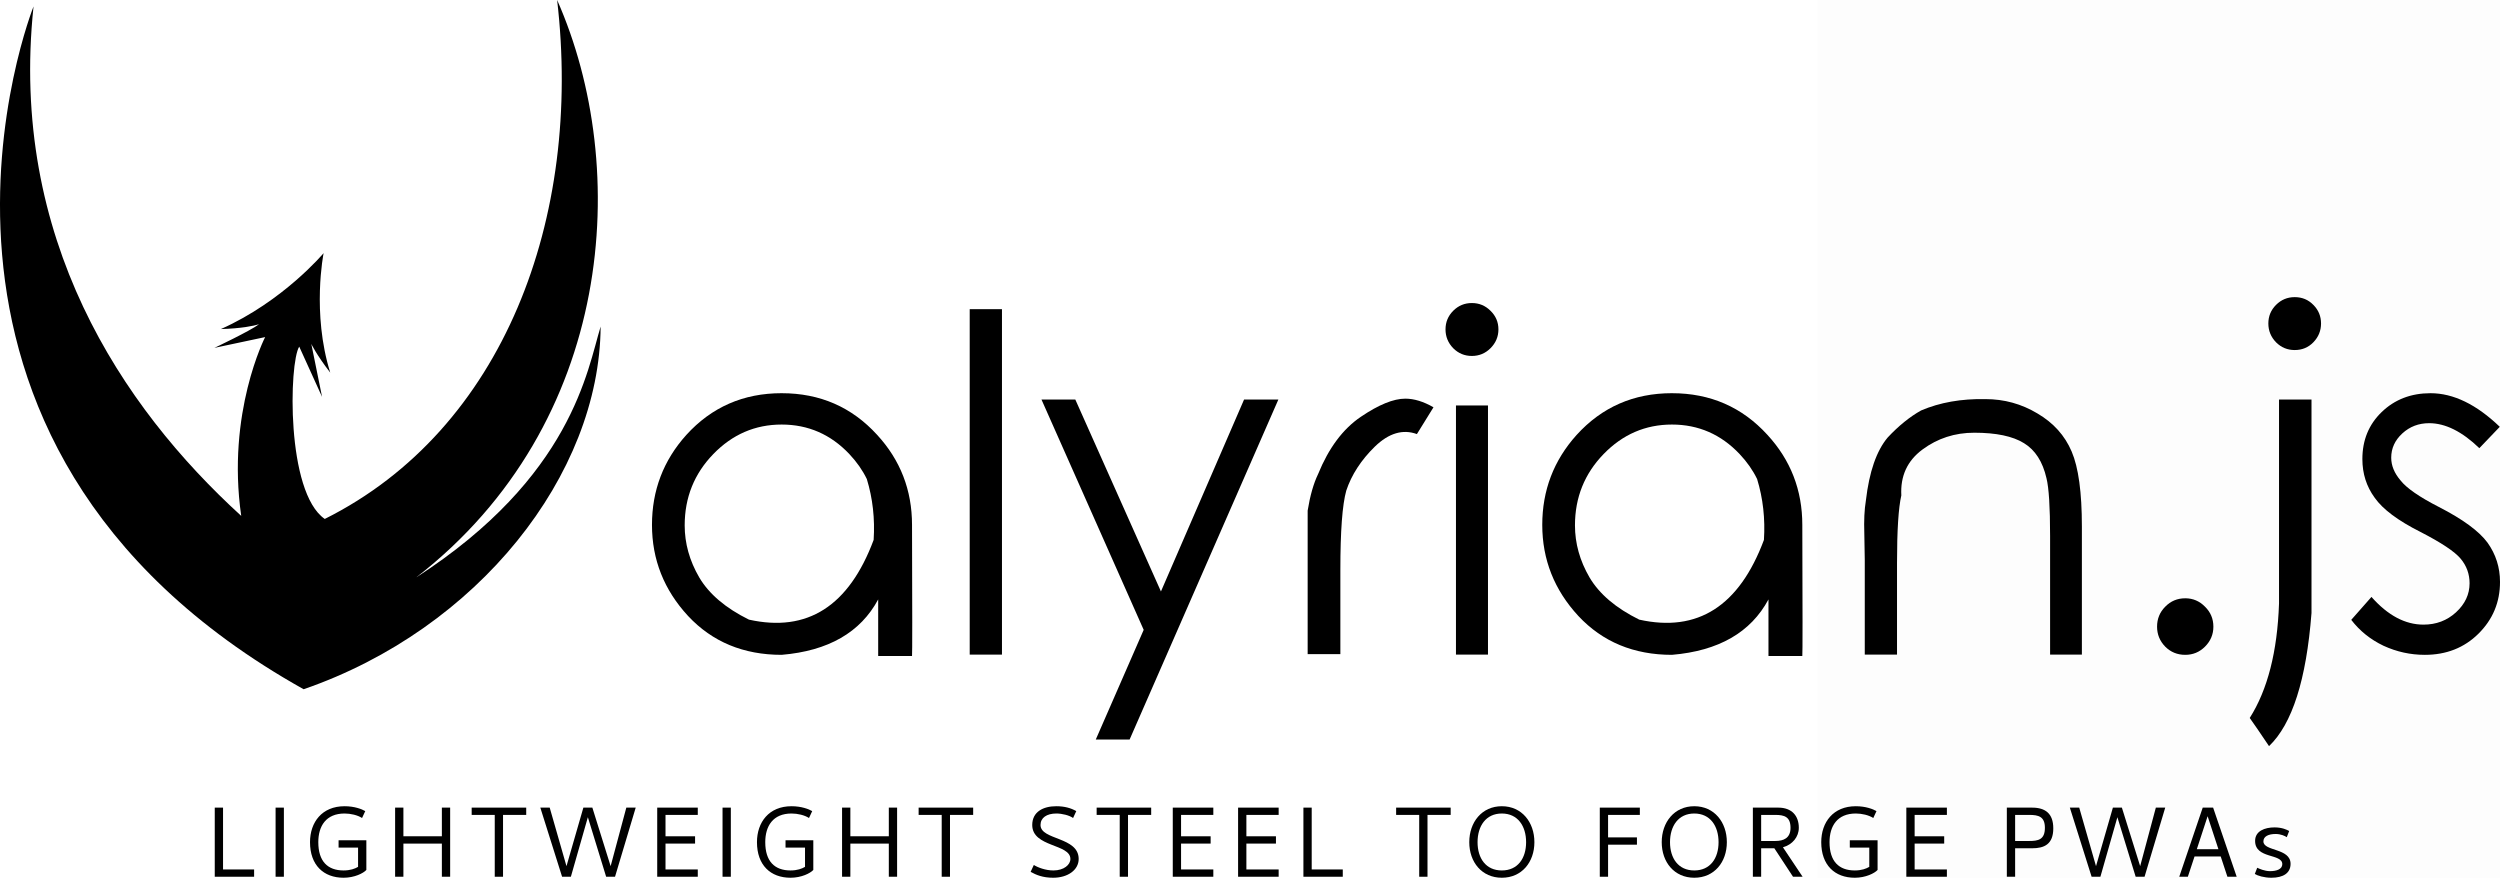
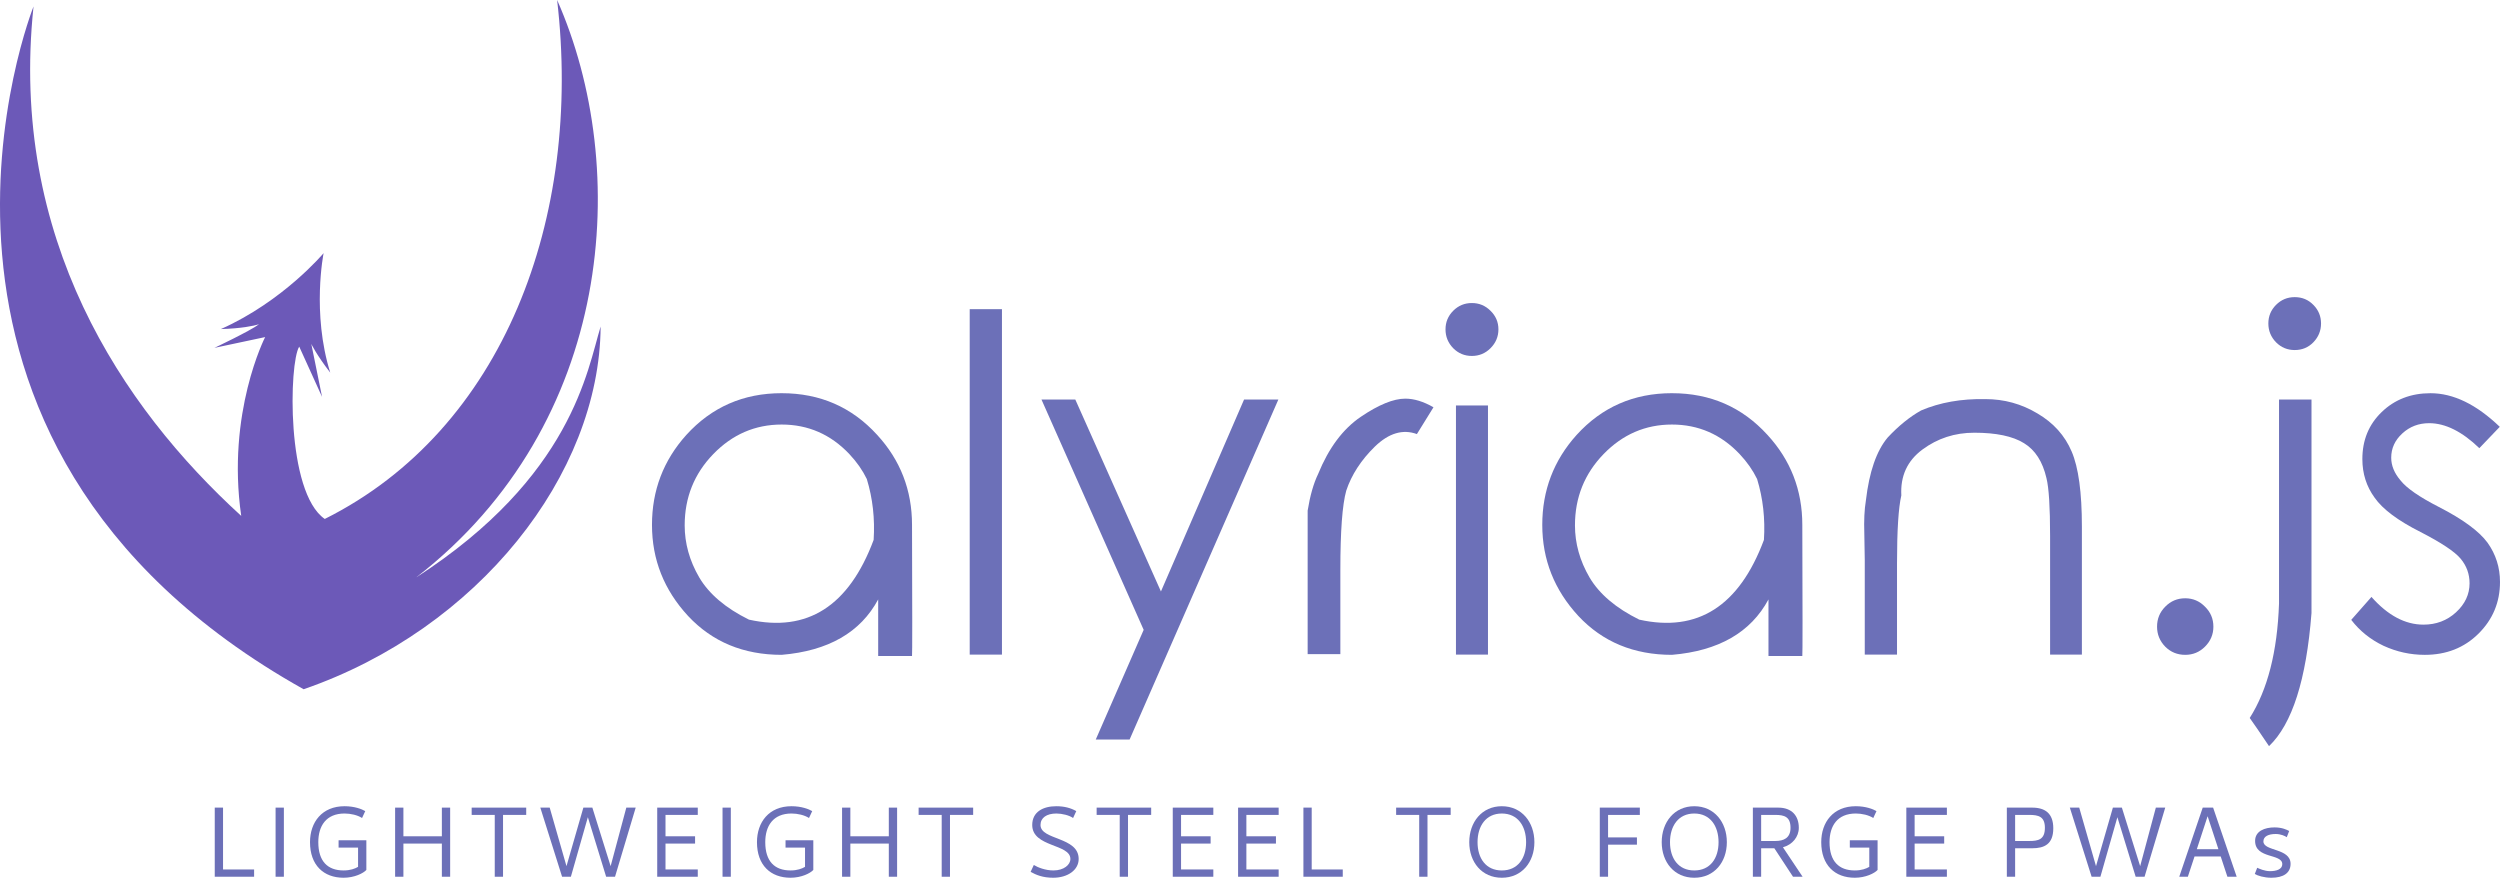
- <svg xmlns="http://www.w3.org/2000/svg" id="svg8" viewBox="0 0 386.99 135.871">
+ <svg xmlns="http://www.w3.org/2000/svg" width="386.99mm" height="135.871mm" viewBox="0 0 386.99 135.871" version="1.1" id="svg8">
  <defs id="defs2">
-     <style id="style10" />
+     <style id="style10" type="text/css">
+    
+     .fil0 {fill:black}
+    
+   </style>
  </defs>
-   <g id="layer1" transform="translate(92.23 -24.734)">
-     <path id="path4589-8-3-3" stroke-width=".4" d="M-87.04 25.736s-26.908 67.223 41.811 105.69C-18.23 122.107.59 98.216.746 75.28c-2.06 6.742-4.422 23.236-28.542 38.83C2.92 90.297 5.525 50.771-5.99 24.733c3.936 33.756-8.29 66.498-35.968 80.332-6.015-4.126-5.533-24.22-3.952-26.675l3.534 7.778-1.666-8.202s.782 1.67 2.932 4.449C-44 73.187-42.138 63.92-42.138 63.92s-6.23 7.44-15.896 11.751c3.14-.084 5.08-.494 5.899-.742-1.475 1.091-6.909 3.655-6.909 3.655l7.856-1.67s-6.003 11.702-3.701 27.679c-18.572-16.932-35.942-43.075-32.15-78.858z" />
-     <path id="rect3996" stroke-width=".278" d="M189.08-37.278h473.023v310.401H189.08z" opacity=".01" />
-     <path id="path29" stroke-width=".375" d="M28.768 85.6q8.895 0 14.766 6.434 5.414 5.87 5.414 13.957.07 19.968 0 20.285h-5.239v-8.754q-4.113 7.664-14.941 8.578-8.86 0-14.484-6.012-5.59-6.047-5.59-14.097 0-8.016 5.308-13.922 5.871-6.47 14.766-6.47zm0 4.852q-6.152 0-10.582 4.57-4.43 4.57-4.43 11.039 0 4.184 2.25 8.05 2.285 3.868 7.7 6.54 13.57 3.023 19.3-12.34.317-4.922-1.054-9.422-.985-2.039-2.707-3.867-4.325-4.57-10.477-4.57z" />
-     <path id="path31" stroke-width=".375" d="M57.877 72.592h4.993v53.473h-4.993z" />
-     <path id="path33" stroke-width=".375" d="M68.987 86.584h5.238l13.254 29.707 12.867-29.707h5.309l-23.028 52.63H77.39l7.418-16.981z" />
-     <path id="path35" stroke-width=".375" d="M110.19 108.416v-4.64q.563-3.48 1.617-5.66 2.461-6.047 6.61-8.86 4.148-2.812 6.89-2.812 2.04 0 4.36 1.336l-2.567 4.148q-3.27-1.195-6.504 1.934-3.199 3.129-4.43 6.82-.913 3.27-.913 12.27v13.043h-5.063z" />
-     <path id="path37" stroke-width=".375" d="M135.608 71.643q1.688 0 2.883 1.195 1.23 1.195 1.23 2.883t-1.23 2.918q-1.195 1.195-2.883 1.195-1.687 0-2.883-1.195-1.195-1.23-1.195-2.918 0-1.688 1.195-2.883 1.196-1.195 2.883-1.195zm-2.46 15.855h4.956v38.567h-4.957z" />
-     <path id="path39" stroke-width=".375" d="M166.58 85.6q8.895 0 14.767 6.434 5.414 5.87 5.414 13.957.07 19.968 0 20.285h-5.239v-8.754q-4.113 7.664-14.941 8.578-8.86 0-14.485-6.012-5.59-6.047-5.59-14.097 0-8.016 5.31-13.922 5.87-6.47 14.765-6.47zm0 4.852q-6.151 0-10.581 4.57t-4.43 11.039q0 4.184 2.25 8.05 2.285 3.868 7.7 6.54 13.57 3.023 19.3-12.34.317-4.922-1.054-9.422-.985-2.039-2.708-3.867-4.324-4.57-10.476-4.57z" />
-     <path id="path41" stroke-width=".375" d="M196.429 111.44l-.07-4.113q-.106-3.024.245-5.133.774-6.645 3.375-9.739 2.532-2.707 5.168-4.183 4.36-1.863 9.95-1.758 4.359 0 8.05 2.215 3.727 2.18 5.31 5.906 1.581 3.692 1.581 11.602v19.828h-4.922v-18.387q0-6.68-.562-8.93-.88-3.832-3.48-5.414-2.602-1.617-7.7-1.617-4.5 0-8.016 2.602-3.515 2.601-3.27 7.101-.667 2.883-.667 10.512v14.133h-4.992z" />
-     <path id="path43" stroke-width=".375" d="M246.034 117.346q1.793 0 3.059 1.3 1.3 1.267 1.3 3.095 0 1.793-1.3 3.093-1.266 1.266-3.059 1.266-1.828 0-3.094-1.266-1.265-1.3-1.265-3.093 0-1.828 1.265-3.094 1.266-1.3 3.094-1.3z" />
-     <path id="path45" stroke-width=".375" d="M262.98 70.729q1.722 0 2.882 1.195 1.196 1.195 1.196 2.883 0 1.687-1.196 2.918-1.16 1.195-2.882 1.195-1.688 0-2.883-1.195-1.196-1.23-1.196-2.918 0-1.688 1.196-2.883 1.195-1.195 2.883-1.195zm-2.426 15.855h5.027v33.047q-1.195 15.47-6.574 20.602-2.145-3.2-2.988-4.36 4.148-6.539 4.535-17.718z" />
-     <path id="path47" stroke-width=".375" d="M294.726 90.803l-3.164 3.305q-4.008-3.867-7.77-3.867-2.426 0-4.148 1.582-1.723 1.582-1.723 3.761 0 1.828 1.441 3.516 1.407 1.793 5.942 4.113 5.555 2.848 7.523 5.52 1.934 2.707 1.934 6.082 0 4.71-3.34 8.016-3.305 3.27-8.297 3.27-3.34 0-6.398-1.407-3.024-1.442-4.992-4.008l3.128-3.55q3.797 4.288 8.051 4.288 2.953 0 5.028-1.898 2.109-1.934 2.109-4.5 0-2.145-1.371-3.797-1.371-1.652-6.223-4.149-5.238-2.636-7.101-5.308-1.899-2.602-1.899-5.977 0-4.394 2.988-7.277 3.024-2.918 7.56-2.918 5.308 0 10.722 5.203z" />
-     <path id="path88" stroke-width=".58" d="M-58.987 149.75v10.7h6.093v-1.128h-4.81v-9.572z" />
-     <path id="path90" stroke-width=".58" d="M-49.57 149.75v10.7h1.284v-10.7z" />
-     <path id="path92" stroke-width=".58" d="M-36.185 151.358l.495-1.067c-.526-.309-1.67-.757-3.2-.757-3.495 0-5.351 2.474-5.351 5.566 0 3.557 2.103 5.505 5.196 5.505 1.685 0 3.061-.696 3.525-1.206v-4.592h-4.299v1.128h3.016v2.985c-.464.278-1.19.556-2.242.556-2.474 0-3.913-1.422-3.913-4.376 0-2.49 1.191-4.438 4.067-4.438.944 0 2.01.248 2.706.696z" />
-     <path id="path94" stroke-width=".58" d="M-23.831 149.75v4.438h-5.954v-4.438h-1.283v10.7h1.283v-5.133h5.954v5.134h1.283v-10.7z" />
-     <path id="path96" stroke-width=".58" d="M-19.217 149.75v1.129h3.572v9.572h1.283v-9.572h3.588v-1.129z" />
-     <path id="path98" stroke-width=".58" d="M-8.592 149.75l3.371 10.7h1.36l2.63-9.215 2.83 9.216h1.375l3.201-10.7H4.722l-2.428 9.06-2.83-9.06h-1.391l-2.614 9.06-2.597-9.06z" />
-     <path id="path100" stroke-width=".58" d="M9.505 160.45h6.278v-1.128h-4.995v-4.005h4.577v-1.129h-4.577v-3.309h4.995v-1.129H9.505z" />
-     <path id="path102" stroke-width=".58" d="M19.616 149.75v10.7H20.9v-10.7z" />
-     <path id="path104" stroke-width=".58" d="M33.002 151.358l.494-1.067c-.525-.309-1.67-.757-3.2-.757-3.495 0-5.35 2.474-5.35 5.566 0 3.557 2.102 5.505 5.195 5.505 1.685 0 3.062-.696 3.526-1.206v-4.592h-4.3v1.128h3.016v2.985c-.464.278-1.19.556-2.242.556-2.474 0-3.912-1.422-3.912-4.376 0-2.49 1.19-4.438 4.067-4.438.943 0 2.01.248 2.706.696z" />
-     <path id="path106" stroke-width=".58" d="M45.355 149.75v4.438h-5.953v-4.438h-1.284v10.7h1.284v-5.133h5.953v5.134h1.283v-10.7z" />
-     <path id="path108" stroke-width=".58" d="M49.97 149.75v1.129h3.571v9.572h1.284v-9.572h3.587v-1.129z" />
-     <path id="path110" stroke-width=".58" d="M70.802 160.605c2.258 0 3.943-1.206 3.943-2.907 0-3.464-5.906-2.891-5.906-5.257 0-1.114.943-1.779 2.458-1.779.866 0 2.01.279 2.582.696l.495-1.067c-.835-.479-1.824-.757-3.108-.757-1.995 0-3.71.85-3.71 2.907 0 3.463 5.906 2.891 5.906 5.257 0 .897-1.005 1.778-2.629 1.778-1.221 0-2.427-.463-3.03-.85l-.495 1.067c.835.464 1.855.912 3.494.912z" />
-     <path id="path112" stroke-width=".58" d="M77.526 149.75v1.129h3.572v9.572h1.283v-9.572h3.587v-1.129z" />
-     <path id="path114" stroke-width=".58" d="M89.31 160.45h6.278v-1.128h-4.994v-4.005h4.577v-1.129h-4.577v-3.309h4.994v-1.129H89.31z" />
-     <path id="path116" stroke-width=".58" d="M99.422 160.45h6.278v-1.128h-4.995v-4.005h4.577v-1.129h-4.577v-3.309h4.995v-1.129h-6.278z" />
-     <path id="path118" stroke-width=".58" d="M109.533 149.75v10.7h6.093v-1.128h-4.81v-9.572z" />
-     <path id="path120" stroke-width=".58" d="M123.886 149.75v1.129h3.572v9.572h1.283v-9.572h3.587v-1.129z" />
-     <path id="path122" stroke-width=".58" d="M140.247 149.534c-3.092 0-5.04 2.474-5.04 5.566 0 3.093 1.948 5.505 5.04 5.505 3.093 0 5.041-2.412 5.041-5.505 0-3.092-1.948-5.566-5.04-5.566zm0 9.942c-2.474 0-3.757-1.886-3.757-4.376s1.283-4.438 3.757-4.438 3.758 1.949 3.758 4.438c0 2.49-1.284 4.376-3.758 4.376z" />
-     <path id="path124" stroke-width=".58" d="M156.694 150.879h4.917v-1.129h-6.2v10.7h1.283v-4.963h4.468v-1.129h-4.468z" />
-     <path id="path126" stroke-width=".58" d="M170.038 149.534c-3.092 0-5.04 2.474-5.04 5.566 0 3.093 1.948 5.505 5.04 5.505 3.093 0 5.041-2.412 5.041-5.505 0-3.092-1.948-5.566-5.04-5.566zm0 9.942c-2.474 0-3.757-1.886-3.757-4.376s1.283-4.438 3.757-4.438c2.475 0 3.758 1.949 3.758 4.438 0 2.49-1.283 4.376-3.758 4.376z" />
-     <path id="path128" stroke-width=".58" d="M185.323 160.45h1.484l-3.046-4.561c1.469-.402 2.459-1.608 2.459-3.015 0-1.84-1.067-3.124-3.186-3.124h-3.927v10.7h1.283v-4.406h2.041zm-2.737-5.535h-2.196v-4.036h2.196c1.391 0 2.35.294 2.35 1.995 0 1.608-1.082 2.04-2.35 2.04z" />
-     <path id="path130" stroke-width=".58" d="M197.747 151.358l.495-1.067c-.526-.309-1.67-.757-3.201-.757-3.495 0-5.35 2.474-5.35 5.566 0 3.557 2.102 5.505 5.195 5.505 1.686 0 3.062-.696 3.526-1.206v-4.592h-4.3v1.128h3.016v2.985c-.464.278-1.19.556-2.242.556-2.474 0-3.912-1.422-3.912-4.376 0-2.49 1.19-4.438 4.067-4.438.943 0 2.01.248 2.706.696z" />
-     <path id="path132" stroke-width=".58" d="M202.863 160.45h6.278v-1.128h-4.994v-4.005h4.577v-1.129h-4.577v-3.309h4.994v-1.129h-6.278z" />
-     <path id="path134" stroke-width=".58" d="M225.61 152.951c0-2.289-1.236-3.2-3.278-3.2h-3.912v10.7h1.284v-4.407h2.628c1.887 0 3.279-.619 3.279-3.093zm-3.71 1.964h-2.196v-4.036h2.195c1.408 0 2.413.247 2.413 1.995 0 1.824-1.02 2.04-2.413 2.04z" />
-     <path id="path136" stroke-width=".58" d="M228.173 149.75l3.37 10.7h1.361l2.629-9.215 2.83 9.216h1.376l3.2-10.7h-1.453l-2.427 9.06-2.83-9.06h-1.392l-2.613 9.06-2.598-9.06z" />
-     <path id="path138" stroke-width=".58" d="M254 160.45l-3.648-10.7h-1.609l-3.633 10.7h1.33l1.035-3.138h4.052l1.036 3.139zm-4.499-9.37l1.67 5.103h-3.34z" />
-     <path id="path140" stroke-width=".58" d="M257.177 159.059l-.37.959c.401.263 1.422.587 2.566.587 1.84 0 2.969-.727 2.969-2.15 0-2.473-4.206-1.917-4.206-3.478 0-.789.804-1.145 1.902-1.145.804 0 1.438.31 1.716.495l.372-.958c-.372-.202-1.098-.557-2.274-.557-1.5 0-3 .557-3 2.087 0 2.83 4.207 1.918 4.207 3.603 0 .804-.928 1.083-1.887 1.083-.866 0-1.7-.387-1.995-.526z" />
+   <g id="layer1" style="display:inline" transform="translate(92.22954,-24.73425)">
+     <path style="display:inline;fill:#6c59b8;fill-opacity:1;fill-rule:nonzero;stroke:none;stroke-width:0.4px;stroke-linecap:butt;stroke-linejoin:miter;stroke-opacity:1" d="m -87.039,25.736 c 0,0 -26.909,67.222 41.81,105.69 C -18.231,122.107 0.589,98.216 0.746,75.28 -1.313,82.022 -3.676,98.516 -27.796,114.109 2.919,90.298 5.525,50.772 -5.99,24.734 c 3.936,33.756 -8.291,66.498 -35.968,80.332 -6.015,-4.125 -5.533,-24.22 -3.952,-26.675 l 3.534,7.778 -1.666,-8.202 c 0,0 0.783,1.67 2.933,4.449 -2.89,-9.228 -1.029,-18.495 -1.029,-18.495 0,0 -6.229,7.439 -15.895,11.751 3.14,-0.084 5.079,-0.495 5.898,-0.742 -1.475,1.091 -6.908,3.654 -6.908,3.654 l 7.856,-1.67 c 0,0 -6.003,11.702 -3.702,27.679 -18.571,-16.931 -35.941,-43.075 -32.15,-78.857 z" id="path4589-8-3-3" />
+     <rect style="opacity:0.01;fill:none;stroke-width:0.278" id="rect3996" width="473.023" height="310.401" x="189.08" y="-37.278" />
+     <path id="path29" style="font-style:normal;font-variant:normal;font-weight:normal;font-stretch:normal;font-size:32.046px;line-height:1.25;font-family:'Rounded Elegance';-inkscape-font-specification:'Rounded Elegance';letter-spacing:0px;word-spacing:0px;fill:#6c70b8;fill-opacity:1;stroke:none;stroke-width:0.375" d="m 28.768,85.6 q 8.895,0 14.766,6.434 5.414,5.871 5.414,13.957 0.07,19.969 0,20.285 -3.375,0 -5.238,0 0,-0.246 0,-8.754 -4.113,7.664 -14.941,8.578 -8.859,0 -14.484,-6.012 -5.59,-6.047 -5.59,-14.098 0,-8.016 5.309,-13.922 5.871,-6.469 14.766,-6.469 z m 0,4.852 q -6.152,0 -10.582,4.57 -4.43,4.57 -4.43,11.039 0,4.184 2.25,8.051 2.285,3.867 7.699,6.539 13.57,3.023 19.301,-12.34 0.316,-4.922 -1.055,-9.422 -0.984,-2.039 -2.707,-3.867 -4.324,-4.57 -10.477,-4.57 z" />
+     <path id="path31" style="font-style:normal;font-variant:normal;font-weight:normal;font-stretch:normal;font-size:32.046px;line-height:1.25;font-family:'Rounded Elegance';-inkscape-font-specification:'Rounded Elegance';letter-spacing:0px;word-spacing:0px;fill:#6c70b8;fill-opacity:1;stroke:none;stroke-width:0.375" d="m 57.877,72.592 h 4.992 V 126.065 h -4.992 z" />
+     <path id="path33" style="font-style:normal;font-variant:normal;font-weight:normal;font-stretch:normal;font-size:32.046px;line-height:1.25;font-family:'Rounded Elegance';-inkscape-font-specification:'Rounded Elegance';letter-spacing:0px;word-spacing:0px;fill:#6c70b8;fill-opacity:1;stroke:none;stroke-width:0.375" d="m 68.987,86.584 h 5.238 L 87.479,116.291 100.346,86.584 h 5.309 L 82.627,139.213 h -5.238 l 7.418,-16.981 z" />
+     <path id="path35" style="font-style:normal;font-variant:normal;font-weight:normal;font-stretch:normal;font-size:32.046px;line-height:1.25;font-family:'Rounded Elegance';-inkscape-font-specification:'Rounded Elegance';letter-spacing:0px;word-spacing:0px;fill:#6c70b8;fill-opacity:1;stroke:none;stroke-width:0.375" d="m 110.19,108.416 v -4.641 q 0.563,-3.48 1.617,-5.66 2.461,-6.047 6.609,-8.859 4.148,-2.813 6.891,-2.813 2.039,0 4.359,1.336 l -2.566,4.148 q -3.27,-1.195 -6.504,1.934 -3.199,3.129 -4.43,6.82 -0.914,3.27 -0.914,12.27 v 13.043 h -5.063 z" />
+     <path id="path37" style="font-style:normal;font-variant:normal;font-weight:normal;font-stretch:normal;font-size:32.046px;line-height:1.25;font-family:'Rounded Elegance';-inkscape-font-specification:'Rounded Elegance';letter-spacing:0px;word-spacing:0px;fill:#6c70b8;fill-opacity:1;stroke:none;stroke-width:0.375" d="m 135.608,71.643 q 1.688,0 2.883,1.195 1.23,1.195 1.23,2.883 0,1.688 -1.23,2.918 -1.195,1.195 -2.883,1.195 -1.688,0 -2.883,-1.195 -1.195,-1.23 -1.195,-2.918 0,-1.688 1.195,-2.883 1.195,-1.195 2.883,-1.195 z m -2.461,15.856 h 4.957 V 126.065 h -4.957 z" />
+     <path id="path39" style="font-style:normal;font-variant:normal;font-weight:normal;font-stretch:normal;font-size:32.046px;line-height:1.25;font-family:'Rounded Elegance';-inkscape-font-specification:'Rounded Elegance';letter-spacing:0px;word-spacing:0px;fill:#6c70b8;fill-opacity:1;stroke:none;stroke-width:0.375" d="m 166.581,85.6 q 8.895,0 14.766,6.434 5.414,5.871 5.414,13.957 0.07,19.969 0,20.285 -3.375,0 -5.238,0 0,-0.246 0,-8.754 -4.113,7.664 -14.941,8.578 -8.859,0 -14.484,-6.012 -5.59,-6.047 -5.59,-14.098 0,-8.016 5.309,-13.922 5.871,-6.469 14.766,-6.469 z m 0,4.852 q -6.152,0 -10.582,4.57 -4.43,4.57 -4.43,11.039 0,4.184 2.25,8.051 2.285,3.867 7.699,6.539 13.57,3.023 19.301,-12.34 0.316,-4.922 -1.055,-9.422 -0.984,-2.039 -2.707,-3.867 -4.324,-4.57 -10.477,-4.57 z" />
+     <path id="path41" style="font-style:normal;font-variant:normal;font-weight:normal;font-stretch:normal;font-size:32.046px;line-height:1.25;font-family:'Rounded Elegance';-inkscape-font-specification:'Rounded Elegance';letter-spacing:0px;word-spacing:0px;fill:#6c70b8;fill-opacity:1;stroke:none;stroke-width:0.375" d="m 196.429,111.44 -0.07,-4.113 q -0.105,-3.023 0.246,-5.133 0.773,-6.645 3.375,-9.738 2.531,-2.707 5.168,-4.184 4.359,-1.863 9.949,-1.758 4.359,0 8.051,2.215 3.727,2.18 5.309,5.906 1.582,3.691 1.582,11.602 v 19.828 h -4.922 v -18.387 q 0,-6.68 -0.563,-8.93 -0.879,-3.832 -3.48,-5.414 -2.602,-1.617 -7.699,-1.617 -4.5,0 -8.016,2.602 -3.516,2.602 -3.27,7.102 -0.668,2.883 -0.668,10.512 v 14.133 h -4.992 z" />
+     <path id="path43" style="font-style:normal;font-variant:normal;font-weight:normal;font-stretch:normal;font-size:32.046px;line-height:1.25;font-family:'Rounded Elegance';-inkscape-font-specification:'Rounded Elegance';letter-spacing:0px;word-spacing:0px;fill:#6c70b8;fill-opacity:1;stroke:none;stroke-width:0.375" d="m 246.034,117.346 q 1.793,0 3.059,1.301 1.301,1.266 1.301,3.094 0,1.793 -1.301,3.094 -1.266,1.266 -3.059,1.266 -1.828,0 -3.094,-1.266 -1.266,-1.301 -1.266,-3.094 0,-1.828 1.266,-3.094 1.266,-1.301 3.094,-1.301 z" />
+     <path id="path45" style="font-style:normal;font-variant:normal;font-weight:normal;font-stretch:normal;font-size:32.046px;line-height:1.25;font-family:'Rounded Elegance';-inkscape-font-specification:'Rounded Elegance';letter-spacing:0px;word-spacing:0px;fill:#6c70b8;fill-opacity:1;stroke:none;stroke-width:0.375" d="m 262.98,70.729 q 1.723,0 2.883,1.195 1.195,1.195 1.195,2.883 0,1.688 -1.195,2.918 -1.16,1.195 -2.883,1.195 -1.688,0 -2.883,-1.195 -1.195,-1.23 -1.195,-2.918 0,-1.688 1.195,-2.883 1.195,-1.195 2.883,-1.195 z m -2.426,15.856 h 5.027 v 33.047 q -1.195,15.469 -6.574,20.602 -2.145,-3.199 -2.988,-4.359 4.148,-6.539 4.535,-17.719 z" />
+     <path id="path47" style="font-style:normal;font-variant:normal;font-weight:normal;font-stretch:normal;font-size:32.046px;line-height:1.25;font-family:'Rounded Elegance';-inkscape-font-specification:'Rounded Elegance';letter-spacing:0px;word-spacing:0px;fill:#6c70b8;fill-opacity:1;stroke:none;stroke-width:0.375" d="m 294.726,90.803 -3.164,3.305 q -4.008,-3.867 -7.77,-3.867 -2.426,0 -4.148,1.582 -1.723,1.582 -1.723,3.762 0,1.828 1.441,3.516 1.406,1.793 5.941,4.113 5.555,2.848 7.523,5.52 1.934,2.707 1.934,6.082 0,4.711 -3.34,8.016 -3.305,3.27 -8.297,3.27 -3.34,0 -6.398,-1.406 -3.023,-1.441 -4.992,-4.008 l 3.129,-3.551 q 3.797,4.289 8.051,4.289 2.953,0 5.027,-1.898 2.109,-1.934 2.109,-4.5 0,-2.145 -1.371,-3.797 -1.371,-1.652 -6.223,-4.148 -5.238,-2.637 -7.102,-5.309 -1.898,-2.602 -1.898,-5.977 0,-4.395 2.988,-7.277 3.023,-2.918 7.559,-2.918 5.309,0 10.723,5.203 z" />
+     <path id="path88" style="font-style:normal;font-variant:normal;font-weight:normal;font-stretch:normal;font-size:6.882px;line-height:1.25;font-family:Cantarell;-inkscape-font-specification:Cantarell;letter-spacing:0.831px;word-spacing:0px;fill:#6c70b8;fill-opacity:1;stroke:none;stroke-width:0.58" d="m -58.987,149.75 v 10.7 h 6.092 v -1.129 h -4.809 v -9.572 z" />
+     <path id="path90" style="font-style:normal;font-variant:normal;font-weight:normal;font-stretch:normal;font-size:6.882px;line-height:1.25;font-family:Cantarell;-inkscape-font-specification:Cantarell;letter-spacing:0.831px;word-spacing:0px;fill:#6c70b8;fill-opacity:1;stroke:none;stroke-width:0.58" d="m -49.57,149.75 v 10.7 h 1.283 v -10.7 z" />
+     <path id="path92" style="font-style:normal;font-variant:normal;font-weight:normal;font-stretch:normal;font-size:6.882px;line-height:1.25;font-family:Cantarell;-inkscape-font-specification:Cantarell;letter-spacing:0.831px;word-spacing:0px;fill:#6c70b8;fill-opacity:1;stroke:none;stroke-width:0.58" d="m -36.185,151.358 0.495,-1.067 c -0.526,-0.309 -1.67,-0.758 -3.201,-0.758 -3.495,0 -5.35,2.474 -5.35,5.567 0,3.557 2.103,5.505 5.196,5.505 1.685,0 3.062,-0.696 3.526,-1.206 v -4.593 h -4.299 v 1.129 h 3.015 v 2.984 c -0.464,0.278 -1.191,0.557 -2.242,0.557 -2.474,0 -3.912,-1.423 -3.912,-4.376 0,-2.49 1.191,-4.438 4.067,-4.438 0.943,0 2.01,0.247 2.706,0.696 z" />
+     <path id="path94" style="font-style:normal;font-variant:normal;font-weight:normal;font-stretch:normal;font-size:6.882px;line-height:1.25;font-family:Cantarell;-inkscape-font-specification:Cantarell;letter-spacing:0.831px;word-spacing:0px;fill:#6c70b8;fill-opacity:1;stroke:none;stroke-width:0.58" d="m -23.831,149.75 v 4.438 h -5.953 v -4.438 h -1.283 v 10.7 h 1.283 v -5.134 h 5.953 v 5.134 h 1.283 v -10.7 z" />
+     <path id="path96" style="font-style:normal;font-variant:normal;font-weight:normal;font-stretch:normal;font-size:6.882px;line-height:1.25;font-family:Cantarell;-inkscape-font-specification:Cantarell;letter-spacing:0.831px;word-spacing:0px;fill:#6c70b8;fill-opacity:1;stroke:none;stroke-width:0.58" d="m -19.217,149.75 v 1.129 h 3.572 v 9.572 h 1.283 v -9.572 h 3.587 v -1.129 z" />
+     <path id="path98" style="font-style:normal;font-variant:normal;font-weight:normal;font-stretch:normal;font-size:6.882px;line-height:1.25;font-family:Cantarell;-inkscape-font-specification:Cantarell;letter-spacing:0.831px;word-spacing:0px;fill:#6c70b8;fill-opacity:1;stroke:none;stroke-width:0.58" d="m -8.592,149.75 3.371,10.7 h 1.361 l 2.629,-9.216 2.83,9.216 H 2.974 L 6.175,149.75 H 4.722 l -2.428,9.061 -2.83,-9.061 H -1.927 l -2.613,9.061 -2.598,-9.061 z" />
+     <path id="path100" style="font-style:normal;font-variant:normal;font-weight:normal;font-stretch:normal;font-size:6.882px;line-height:1.25;font-family:Cantarell;-inkscape-font-specification:Cantarell;letter-spacing:0.831px;word-spacing:0px;fill:#6c70b8;fill-opacity:1;stroke:none;stroke-width:0.58" d="m 9.505,160.451 h 6.278 v -1.129 h -4.995 v -4.005 h 4.577 v -1.129 h -4.577 v -3.309 h 4.995 v -1.129 H 9.505 Z" />
+     <path id="path102" style="font-style:normal;font-variant:normal;font-weight:normal;font-stretch:normal;font-size:6.882px;line-height:1.25;font-family:Cantarell;-inkscape-font-specification:Cantarell;letter-spacing:0.831px;word-spacing:0px;fill:#6c70b8;fill-opacity:1;stroke:none;stroke-width:0.58" d="m 19.616,149.75 v 10.7 h 1.283 v -10.7 z" />
+     <path id="path104" style="font-style:normal;font-variant:normal;font-weight:normal;font-stretch:normal;font-size:6.882px;line-height:1.25;font-family:Cantarell;-inkscape-font-specification:Cantarell;letter-spacing:0.831px;word-spacing:0px;fill:#6c70b8;fill-opacity:1;stroke:none;stroke-width:0.58" d="m 33.002,151.358 0.495,-1.067 c -0.526,-0.309 -1.67,-0.758 -3.201,-0.758 -3.495,0 -5.35,2.474 -5.35,5.567 0,3.557 2.103,5.505 5.196,5.505 1.685,0 3.062,-0.696 3.526,-1.206 v -4.593 h -4.299 v 1.129 h 3.015 v 2.984 c -0.464,0.278 -1.191,0.557 -2.242,0.557 -2.474,0 -3.912,-1.423 -3.912,-4.376 0,-2.49 1.191,-4.438 4.067,-4.438 0.943,0 2.01,0.247 2.706,0.696 z" />
+     <path id="path106" style="font-style:normal;font-variant:normal;font-weight:normal;font-stretch:normal;font-size:6.882px;line-height:1.25;font-family:Cantarell;-inkscape-font-specification:Cantarell;letter-spacing:0.831px;word-spacing:0px;fill:#6c70b8;fill-opacity:1;stroke:none;stroke-width:0.58" d="m 45.355,149.75 v 4.438 h -5.953 v -4.438 h -1.283 v 10.7 h 1.283 v -5.134 h 5.953 v 5.134 h 1.283 v -10.7 z" />
+     <path id="path108" style="font-style:normal;font-variant:normal;font-weight:normal;font-stretch:normal;font-size:6.882px;line-height:1.25;font-family:Cantarell;-inkscape-font-specification:Cantarell;letter-spacing:0.831px;word-spacing:0px;fill:#6c70b8;fill-opacity:1;stroke:none;stroke-width:0.58" d="m 49.969,149.75 v 1.129 h 3.572 v 9.572 h 1.283 v -9.572 h 3.587 v -1.129 z" />
+     <path id="path110" style="font-style:normal;font-variant:normal;font-weight:normal;font-stretch:normal;font-size:6.882px;line-height:1.25;font-family:Cantarell;-inkscape-font-specification:Cantarell;letter-spacing:0.831px;word-spacing:0px;fill:#6c70b8;fill-opacity:1;stroke:none;stroke-width:0.58" d="m 70.802,160.605 c 2.258,0 3.943,-1.206 3.943,-2.907 0,-3.464 -5.907,-2.892 -5.907,-5.257 0,-1.113 0.943,-1.778 2.459,-1.778 0.866,0 2.01,0.278 2.582,0.696 l 0.495,-1.067 c -0.835,-0.479 -1.825,-0.758 -3.108,-0.758 -1.995,0 -3.711,0.85 -3.711,2.907 0,3.464 5.907,2.892 5.907,5.257 0,0.897 -1.005,1.778 -2.629,1.778 -1.222,0 -2.428,-0.464 -3.031,-0.85 l -0.495,1.067 c 0.835,0.464 1.856,0.912 3.495,0.912 z" />
+     <path id="path112" style="font-style:normal;font-variant:normal;font-weight:normal;font-stretch:normal;font-size:6.882px;line-height:1.25;font-family:Cantarell;-inkscape-font-specification:Cantarell;letter-spacing:0.831px;word-spacing:0px;fill:#6c70b8;fill-opacity:1;stroke:none;stroke-width:0.58" d="m 77.526,149.75 v 1.129 h 3.572 v 9.572 h 1.283 v -9.572 h 3.587 v -1.129 z" />
+     <path id="path114" style="font-style:normal;font-variant:normal;font-weight:normal;font-stretch:normal;font-size:6.882px;line-height:1.25;font-family:Cantarell;-inkscape-font-specification:Cantarell;letter-spacing:0.831px;word-spacing:0px;fill:#6c70b8;fill-opacity:1;stroke:none;stroke-width:0.58" d="m 89.31,160.451 h 6.278 v -1.129 h -4.995 v -4.005 h 4.577 v -1.129 h -4.577 v -3.309 h 4.995 v -1.129 h -6.278 z" />
+     <path id="path116" style="font-style:normal;font-variant:normal;font-weight:normal;font-stretch:normal;font-size:6.882px;line-height:1.25;font-family:Cantarell;-inkscape-font-specification:Cantarell;letter-spacing:0.831px;word-spacing:0px;fill:#6c70b8;fill-opacity:1;stroke:none;stroke-width:0.58" d="m 99.422,160.451 h 6.278 v -1.129 h -4.995 v -4.005 h 4.577 v -1.129 h -4.577 v -3.309 h 4.995 v -1.129 h -6.278 z" />
+     <path id="path118" style="font-style:normal;font-variant:normal;font-weight:normal;font-stretch:normal;font-size:6.882px;line-height:1.25;font-family:Cantarell;-inkscape-font-specification:Cantarell;letter-spacing:0.831px;word-spacing:0px;fill:#6c70b8;fill-opacity:1;stroke:none;stroke-width:0.58" d="m 109.533,149.75 v 10.7 h 6.092 v -1.129 h -4.809 v -9.572 z" />
+     <path id="path120" style="font-style:normal;font-variant:normal;font-weight:normal;font-stretch:normal;font-size:6.882px;line-height:1.25;font-family:Cantarell;-inkscape-font-specification:Cantarell;letter-spacing:0.831px;word-spacing:0px;fill:#6c70b8;fill-opacity:1;stroke:none;stroke-width:0.58" d="m 123.886,149.75 v 1.129 h 3.572 v 9.572 h 1.283 v -9.572 h 3.587 v -1.129 z" />
+     <path id="path122" style="font-style:normal;font-variant:normal;font-weight:normal;font-stretch:normal;font-size:6.882px;line-height:1.25;font-family:Cantarell;-inkscape-font-specification:Cantarell;letter-spacing:0.831px;word-spacing:0px;fill:#6c70b8;fill-opacity:1;stroke:none;stroke-width:0.58" d="m 140.247,149.534 c -3.093,0 -5.041,2.474 -5.041,5.567 0,3.093 1.948,5.505 5.041,5.505 3.093,0 5.041,-2.412 5.041,-5.505 0,-3.093 -1.948,-5.567 -5.041,-5.567 z m 0,9.943 c -2.474,0 -3.758,-1.887 -3.758,-4.376 0,-2.49 1.283,-4.438 3.758,-4.438 2.474,0 3.758,1.948 3.758,4.438 0,2.49 -1.283,4.376 -3.758,4.376 z" />
+     <path id="path124" style="font-style:normal;font-variant:normal;font-weight:normal;font-stretch:normal;font-size:6.882px;line-height:1.25;font-family:Cantarell;-inkscape-font-specification:Cantarell;letter-spacing:0.831px;word-spacing:0px;fill:#6c70b8;fill-opacity:1;stroke:none;stroke-width:0.58" d="m 156.694,150.879 h 4.917 v -1.129 h -6.201 v 10.7 h 1.283 v -4.964 h 4.469 v -1.129 h -4.469 z" />
+     <path id="path126" style="font-style:normal;font-variant:normal;font-weight:normal;font-stretch:normal;font-size:6.882px;line-height:1.25;font-family:Cantarell;-inkscape-font-specification:Cantarell;letter-spacing:0.831px;word-spacing:0px;fill:#6c70b8;fill-opacity:1;stroke:none;stroke-width:0.58" d="m 170.038,149.534 c -3.093,0 -5.041,2.474 -5.041,5.567 0,3.093 1.948,5.505 5.041,5.505 3.093,0 5.041,-2.412 5.041,-5.505 0,-3.093 -1.948,-5.567 -5.041,-5.567 z m 0,9.943 c -2.474,0 -3.758,-1.887 -3.758,-4.376 0,-2.49 1.283,-4.438 3.758,-4.438 2.474,0 3.758,1.948 3.758,4.438 0,2.49 -1.283,4.376 -3.758,4.376 z" />
+     <path id="path128" style="font-style:normal;font-variant:normal;font-weight:normal;font-stretch:normal;font-size:6.882px;line-height:1.25;font-family:Cantarell;-inkscape-font-specification:Cantarell;letter-spacing:0.831px;word-spacing:0px;fill:#6c70b8;fill-opacity:1;stroke:none;stroke-width:0.58" d="m 185.323,160.451 h 1.484 l -3.046,-4.562 c 1.469,-0.402 2.459,-1.608 2.459,-3.015 0,-1.84 -1.067,-3.124 -3.185,-3.124 h -3.928 v 10.7 h 1.283 v -4.407 h 2.041 z m -2.737,-5.536 h -2.196 v -4.036 h 2.196 c 1.392,0 2.35,0.294 2.35,1.995 0,1.608 -1.082,2.041 -2.35,2.041 z" />
+     <path id="path130" style="font-style:normal;font-variant:normal;font-weight:normal;font-stretch:normal;font-size:6.882px;line-height:1.25;font-family:Cantarell;-inkscape-font-specification:Cantarell;letter-spacing:0.831px;word-spacing:0px;fill:#6c70b8;fill-opacity:1;stroke:none;stroke-width:0.58" d="m 197.747,151.358 0.495,-1.067 c -0.526,-0.309 -1.67,-0.758 -3.201,-0.758 -3.495,0 -5.35,2.474 -5.35,5.567 0,3.557 2.103,5.505 5.196,5.505 1.685,0 3.062,-0.696 3.526,-1.206 v -4.593 h -4.299 v 1.129 h 3.015 v 2.984 c -0.464,0.278 -1.191,0.557 -2.242,0.557 -2.474,0 -3.912,-1.423 -3.912,-4.376 0,-2.49 1.191,-4.438 4.067,-4.438 0.943,0 2.01,0.247 2.706,0.696 z" />
+     <path id="path132" style="font-style:normal;font-variant:normal;font-weight:normal;font-stretch:normal;font-size:6.882px;line-height:1.25;font-family:Cantarell;-inkscape-font-specification:Cantarell;letter-spacing:0.831px;word-spacing:0px;fill:#6c70b8;fill-opacity:1;stroke:none;stroke-width:0.58" d="m 202.863,160.451 h 6.278 v -1.129 h -4.995 v -4.005 h 4.577 v -1.129 h -4.577 v -3.309 h 4.995 v -1.129 h -6.278 z" />
+     <path id="path134" style="font-style:normal;font-variant:normal;font-weight:normal;font-stretch:normal;font-size:6.882px;line-height:1.25;font-family:Cantarell;-inkscape-font-specification:Cantarell;letter-spacing:0.831px;word-spacing:0px;fill:#6c70b8;fill-opacity:1;stroke:none;stroke-width:0.58" d="m 225.611,152.951 c 0,-2.289 -1.237,-3.201 -3.278,-3.201 h -3.912 v 10.7 h 1.283 v -4.407 h 2.629 c 1.887,0 3.278,-0.619 3.278,-3.093 z m -3.711,1.964 h -2.196 v -4.036 h 2.196 c 1.407,0 2.412,0.247 2.412,1.995 0,1.825 -1.021,2.041 -2.412,2.041 z" />
+     <path id="path136" style="font-style:normal;font-variant:normal;font-weight:normal;font-stretch:normal;font-size:6.882px;line-height:1.25;font-family:Cantarell;-inkscape-font-specification:Cantarell;letter-spacing:0.831px;word-spacing:0px;fill:#6c70b8;fill-opacity:1;stroke:none;stroke-width:0.58" d="m 228.173,149.75 3.371,10.7 h 1.361 l 2.629,-9.216 2.83,9.216 h 1.376 l 3.201,-10.7 h -1.454 l -2.428,9.061 -2.83,-9.061 h -1.392 l -2.613,9.061 -2.598,-9.061 z" />
+     <path id="path138" style="font-style:normal;font-variant:normal;font-weight:normal;font-stretch:normal;font-size:6.882px;line-height:1.25;font-family:Cantarell;-inkscape-font-specification:Cantarell;letter-spacing:0.831px;word-spacing:0px;fill:#6c70b8;fill-opacity:1;stroke:none;stroke-width:0.58" d="m 254.001,160.451 -3.649,-10.7 h -1.608 l -3.634,10.7 h 1.33 l 1.036,-3.139 h 4.051 l 1.036,3.139 z m -4.5,-9.371 1.67,5.103 h -3.34 z" />
+     <path id="path140" style="font-style:normal;font-variant:normal;font-weight:normal;font-stretch:normal;font-size:6.882px;line-height:1.25;font-family:Cantarell;-inkscape-font-specification:Cantarell;letter-spacing:0.831px;word-spacing:0px;fill:#6c70b8;fill-opacity:1;stroke:none;stroke-width:0.58" d="m 257.177,159.059 -0.371,0.959 c 0.402,0.263 1.423,0.588 2.567,0.588 1.84,0 2.969,-0.727 2.969,-2.149 0,-2.474 -4.206,-1.917 -4.206,-3.479 0,-0.789 0.804,-1.144 1.902,-1.144 0.804,0 1.438,0.309 1.716,0.495 l 0.371,-0.959 c -0.371,-0.201 -1.098,-0.557 -2.273,-0.557 -1.5,0 -3,0.557 -3,2.088 0,2.83 4.206,1.917 4.206,3.603 0,0.804 -0.928,1.082 -1.887,1.082 -0.866,0 -1.701,-0.387 -1.995,-0.526 z" />
  </g>
</svg>
